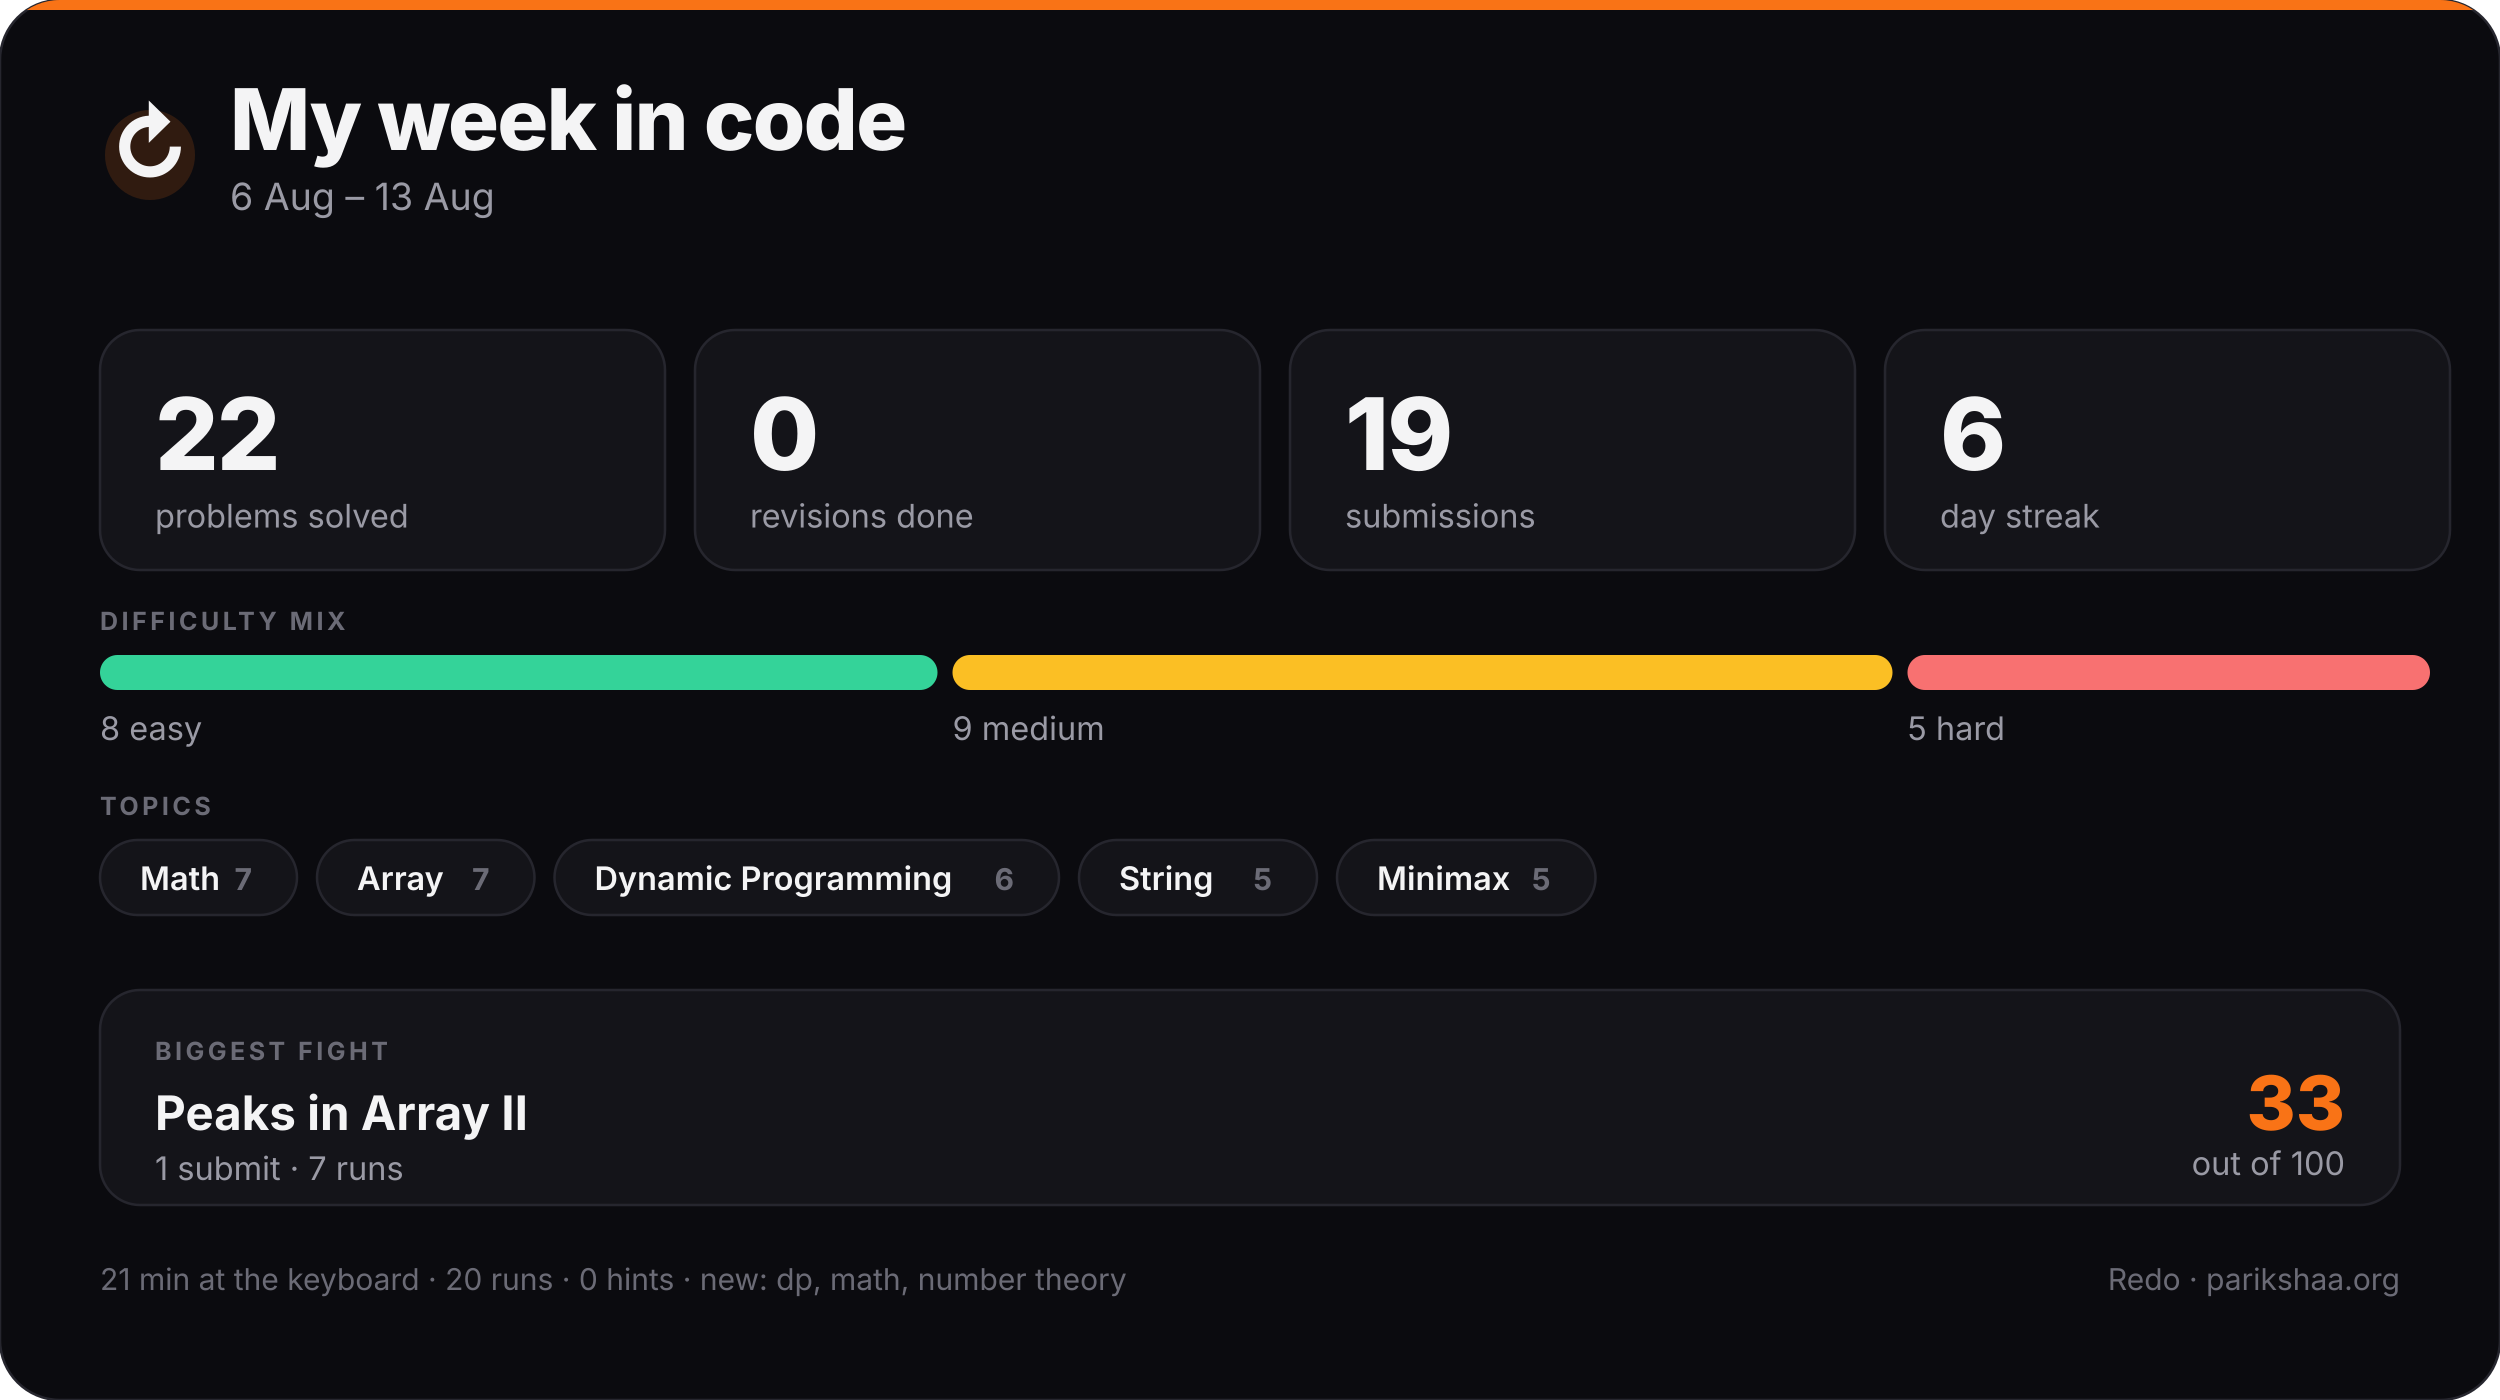
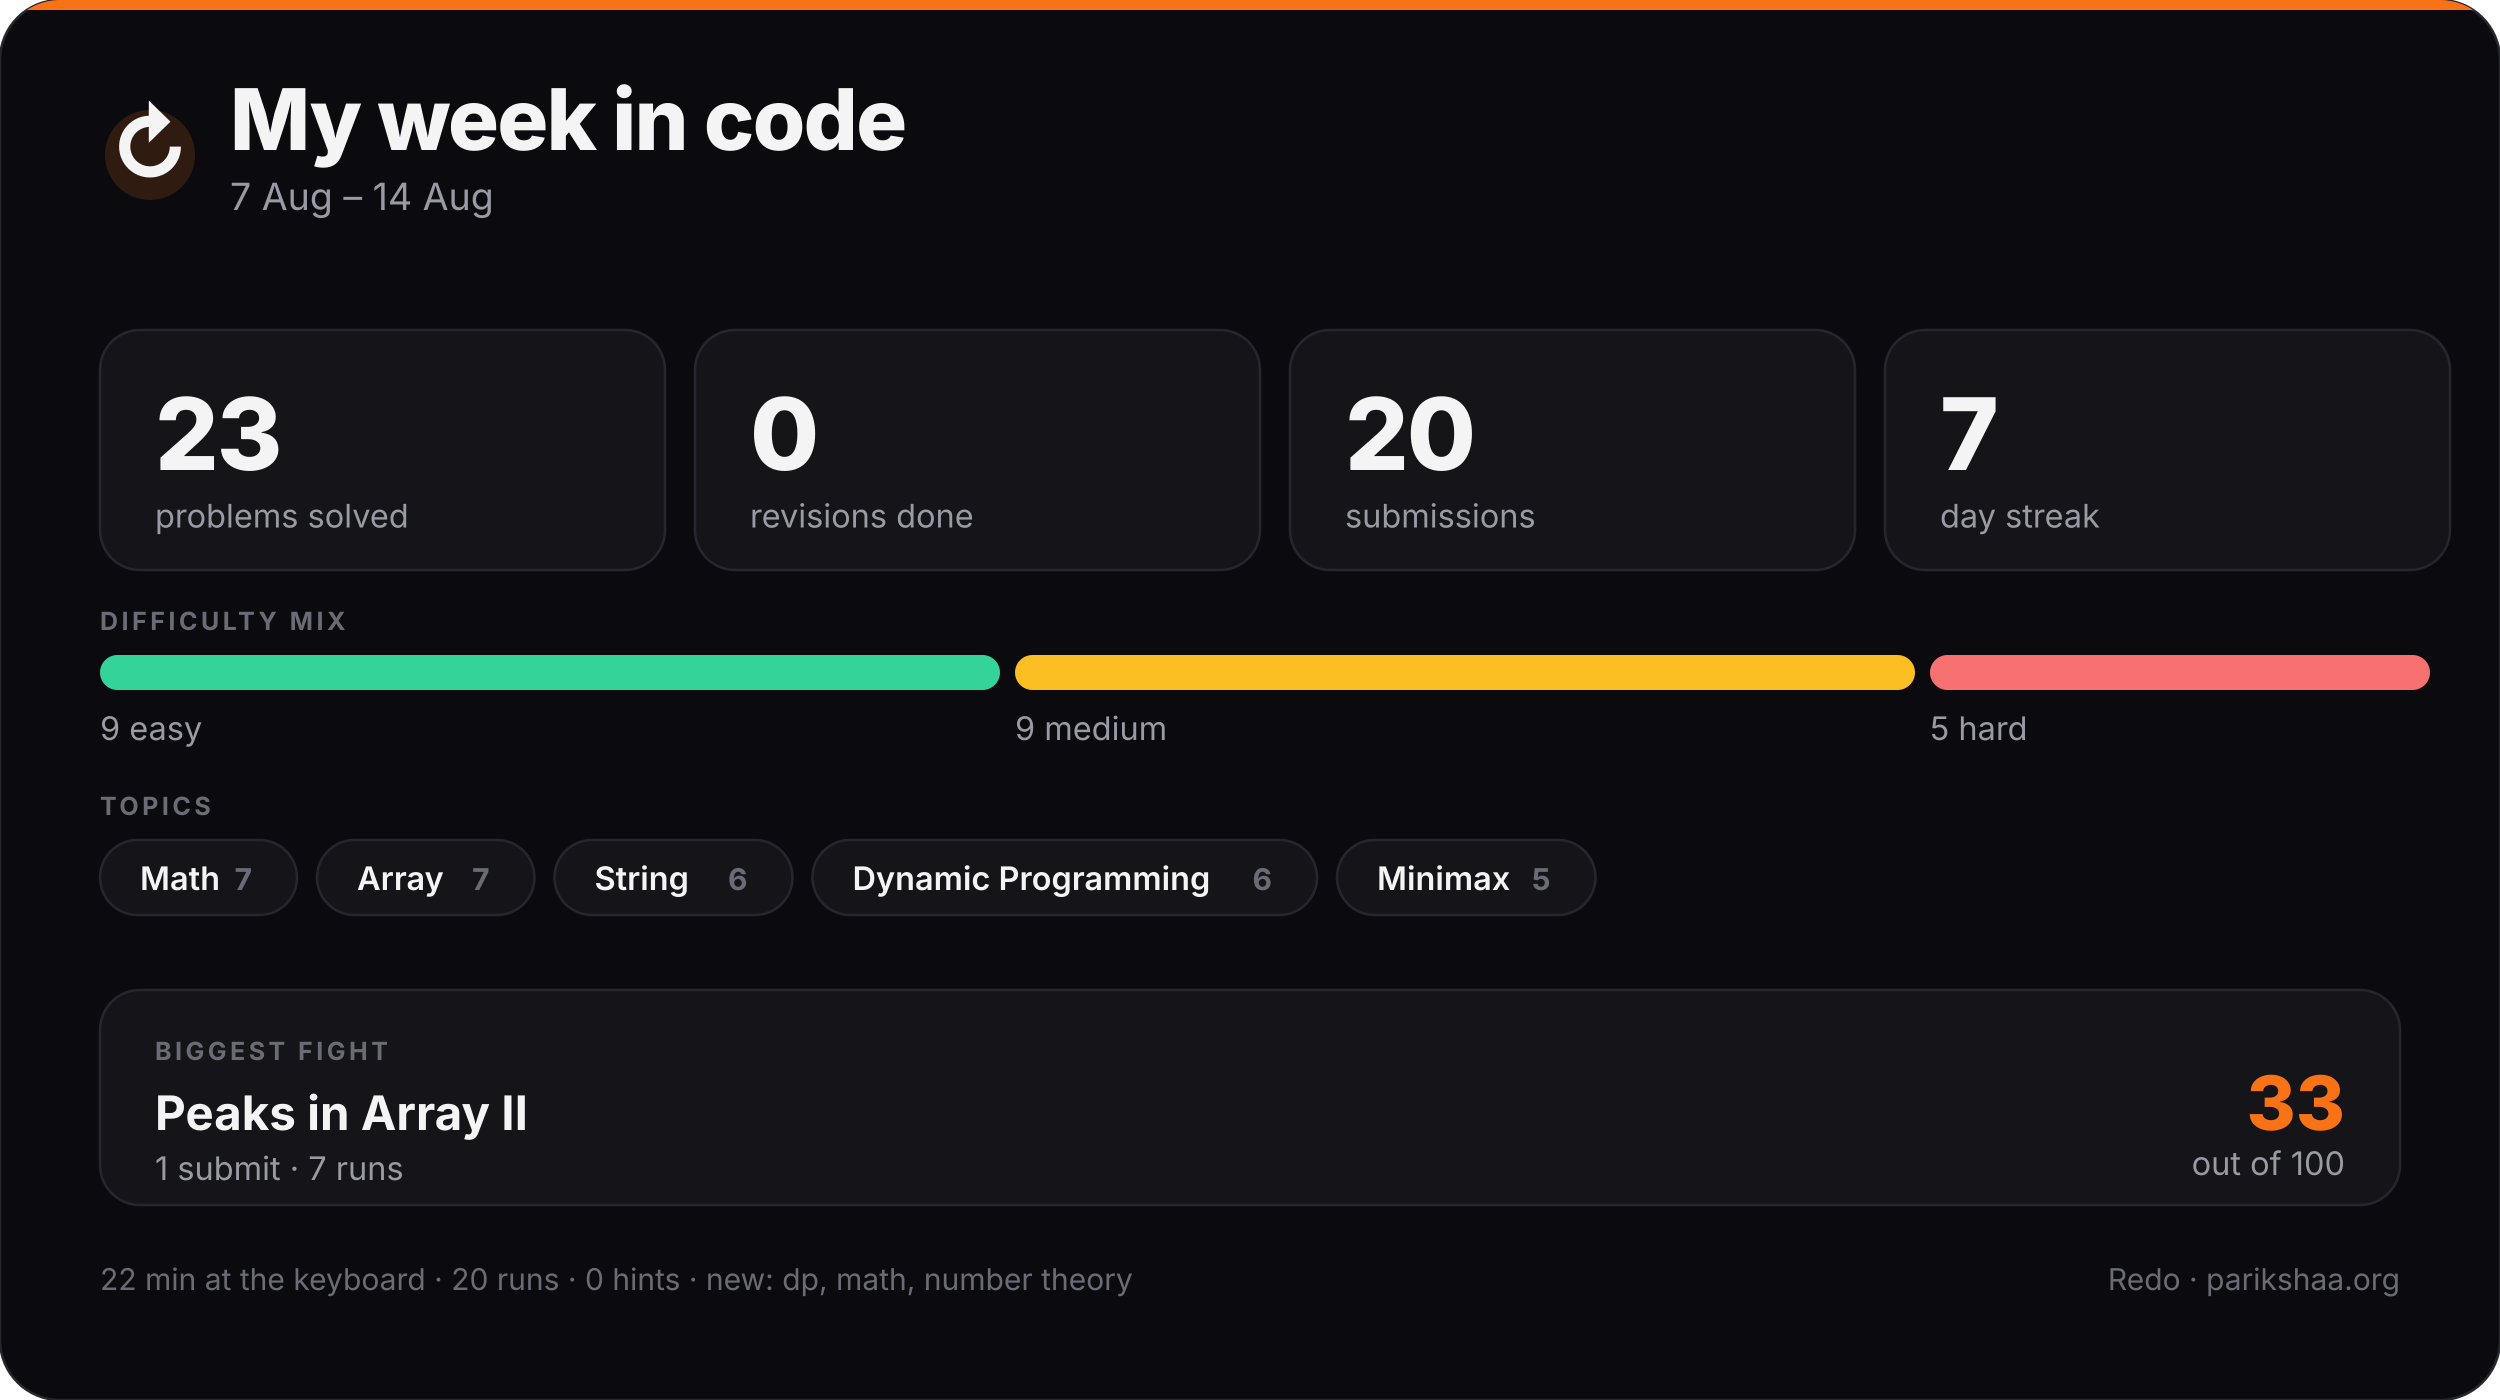
<svg xmlns="http://www.w3.org/2000/svg" width="1000" height="560" viewBox="0 0 1000 560" role="img" aria-label="Week in code">
  <style>
    text { font-family: -apple-system, BlinkMacSystemFont, "Segoe UI", Inter, sans-serif; }
    .title { fill: #f4f4f5; font-size: 34px; font-weight: 800; letter-spacing: -0.02em; }
    .sub { fill: #9a9aa5; font-size: 15px; }
    .big { fill: #f4f4f5; font-size: 40px; font-weight: 800; letter-spacing: -0.02em; }
    .small { fill: #9a9aa5; font-size: 13px; }
    .label { fill: #6b6b76; font-size: 10px; letter-spacing: 0.14em; font-weight: 700; }
    .chip { fill: #f4f4f5; font-size: 13px; font-weight: 600; }
    .chipCount { fill: #6b6b76; font-size: 12px; font-weight: 700; }
    .fightTitle { fill: #f4f4f5; font-size: 19px; font-weight: 700; }
    .fightScore { fill: #f97316; font-size: 30px; font-weight: 800; }
    .foot { fill: #6b6b76; font-size: 12px; }
    .rise { animation: rise 620ms cubic-bezier(.2,.8,.2,1) both; }
    @keyframes rise { from { opacity: 0; transform: translateY(8px); } to { opacity: 1; transform: none; } }
    @media (prefers-reduced-motion: reduce) { .rise { animation: none; } }
  </style>
  <defs>
    <clipPath id="card">
      <rect width="1000" height="560" rx="24" />
    </clipPath>
  </defs>
  <rect width="1000" height="560" rx="24" fill="#0b0b0f" stroke="#26262e" />
  <rect x="0" y="0" width="1000" height="4" fill="#f97316" clip-path="url(#card)" />
  <circle cx="60" cy="62" r="18" fill="#f97316" opacity="0.16" />
  <text x="60" y="71" class="title" fill="#f97316" text-anchor="middle" font-size="24">↻</text>
  <text x="92" y="60" class="title">My week in code</text>
-   <text x="92" y="84" class="sub">6 Aug – 13 Aug</text>
+   <text x="92" y="84" class="sub">7 Aug – 14 Aug</text>
  <g class="rise" style="animation-delay:0s">
    <rect x="40" y="132" width="226" height="96" rx="16" fill="#141419" stroke="#26262e" />
-     <text x="62" y="188" class="big">22</text>
+     <text x="62" y="188" class="big">23</text>
    <text x="62" y="211" class="small">problems solved</text>
  </g>
  <g class="rise" style="animation-delay:0.07s">
    <rect x="278" y="132" width="226" height="96" rx="16" fill="#141419" stroke="#26262e" />
    <text x="300" y="188" class="big">0</text>
    <text x="300" y="211" class="small">revisions done</text>
  </g>
  <g class="rise" style="animation-delay:0.14s">
    <rect x="516" y="132" width="226" height="96" rx="16" fill="#141419" stroke="#26262e" />
-     <text x="538" y="188" class="big">19</text>
+     <text x="538" y="188" class="big">20</text>
    <text x="538" y="211" class="small">submissions</text>
  </g>
  <g class="rise" style="animation-delay:0.21s">
    <rect x="754" y="132" width="226" height="96" rx="16" fill="#141419" stroke="#26262e" />
-     <text x="776" y="188" class="big">6</text>
+     <text x="776" y="188" class="big">7</text>
    <text x="776" y="211" class="small">day streak</text>
  </g>
  <text x="40" y="252" class="label">DIFFICULTY MIX</text>
-   <rect x="40" y="262" width="335" height="14" rx="7" fill="#34d399" />
-   <text x="40" y="296" class="small" fill="#34d399">8 easy</text>
-   <rect x="381" y="262" width="376" height="14" rx="7" fill="#fbbf24" />
-   <text x="381" y="296" class="small" fill="#fbbf24">9 medium</text>
-   <rect x="763" y="262" width="209" height="14" rx="7" fill="#f87171" />
-   <text x="763" y="296" class="small" fill="#f87171">5 hard</text>
+   <rect x="40" y="262" width="360" height="14" rx="7" fill="#34d399" />
+   <text x="40" y="296" class="small" fill="#34d399">9 easy</text>
+   <rect x="406" y="262" width="360" height="14" rx="7" fill="#fbbf24" />
+   <text x="406" y="296" class="small" fill="#fbbf24">9 medium</text>
+   <rect x="772" y="262" width="200" height="14" rx="7" fill="#f87171" />
+   <text x="772" y="296" class="small" fill="#f87171">5 hard</text>
  <text x="40" y="326" class="label">TOPICS</text>
  <g class="rise">
    <rect x="40" y="336" width="78.8" height="30" rx="15" fill="#141419" stroke="#26262e" />
    <text x="56" y="356" class="chip">Math</text>
    <text x="100.8" y="356" class="chipCount" text-anchor="end">7</text>
  </g>
  <g class="rise">
    <rect x="126.8" y="336" width="87" height="30" rx="15" fill="#141419" stroke="#26262e" />
    <text x="142.8" y="356" class="chip">Array</text>
    <text x="195.8" y="356" class="chipCount" text-anchor="end">7</text>
  </g>
  <g class="rise">
-     <rect x="221.8" y="336" width="201.8" height="30" rx="15" fill="#141419" stroke="#26262e" />
-     <text x="237.8" y="356" class="chip">Dynamic Programming</text>
-     <text x="405.6" y="356" class="chipCount" text-anchor="end">6</text>
+     <rect x="221.8" y="336" width="95.2" height="30" rx="15" fill="#141419" stroke="#26262e" />
+     <text x="237.8" y="356" class="chip">String</text>
+     <text x="299" y="356" class="chipCount" text-anchor="end">6</text>
  </g>
  <g class="rise">
-     <rect x="431.6" y="336" width="95.2" height="30" rx="15" fill="#141419" stroke="#26262e" />
-     <text x="447.6" y="356" class="chip">String</text>
-     <text x="508.8" y="356" class="chipCount" text-anchor="end">5</text>
+     <rect x="325" y="336" width="201.8" height="30" rx="15" fill="#141419" stroke="#26262e" />
+     <text x="341" y="356" class="chip">Dynamic Programming</text>
+     <text x="508.8" y="356" class="chipCount" text-anchor="end">6</text>
  </g>
  <g class="rise">
    <rect x="534.8" y="336" width="103.4" height="30" rx="15" fill="#141419" stroke="#26262e" />
    <text x="550.8" y="356" class="chip">Minimax</text>
    <text x="620.2" y="356" class="chipCount" text-anchor="end">5</text>
  </g>
  <g class="rise" style="animation-delay:.25s">
    <rect x="40" y="396" width="920" height="86" rx="16" fill="#141419" stroke="#26262e" />
    <text x="62" y="424" class="label">BIGGEST FIGHT</text>
    <text x="62" y="452" class="fightTitle">Peaks in Array II</text>
    <text x="62" y="472" class="small">1 submit · 7 runs</text>
    <text x="938" y="452" class="fightScore" text-anchor="end">33</text>
    <text x="938" y="470" class="small" text-anchor="end">out of 100</text>
  </g>
-   <text x="40" y="516" class="foot">21 min at the keyboard · 20 runs · 0 hints · new: dp, math, number theory</text>
+   <text x="40" y="516" class="foot">22 min at the keyboard · 20 runs · 0 hints · new: dp, math, number theory</text>
  <text x="960" y="516" class="foot" text-anchor="end">Redo · parikshaa.org</text>
</svg>
